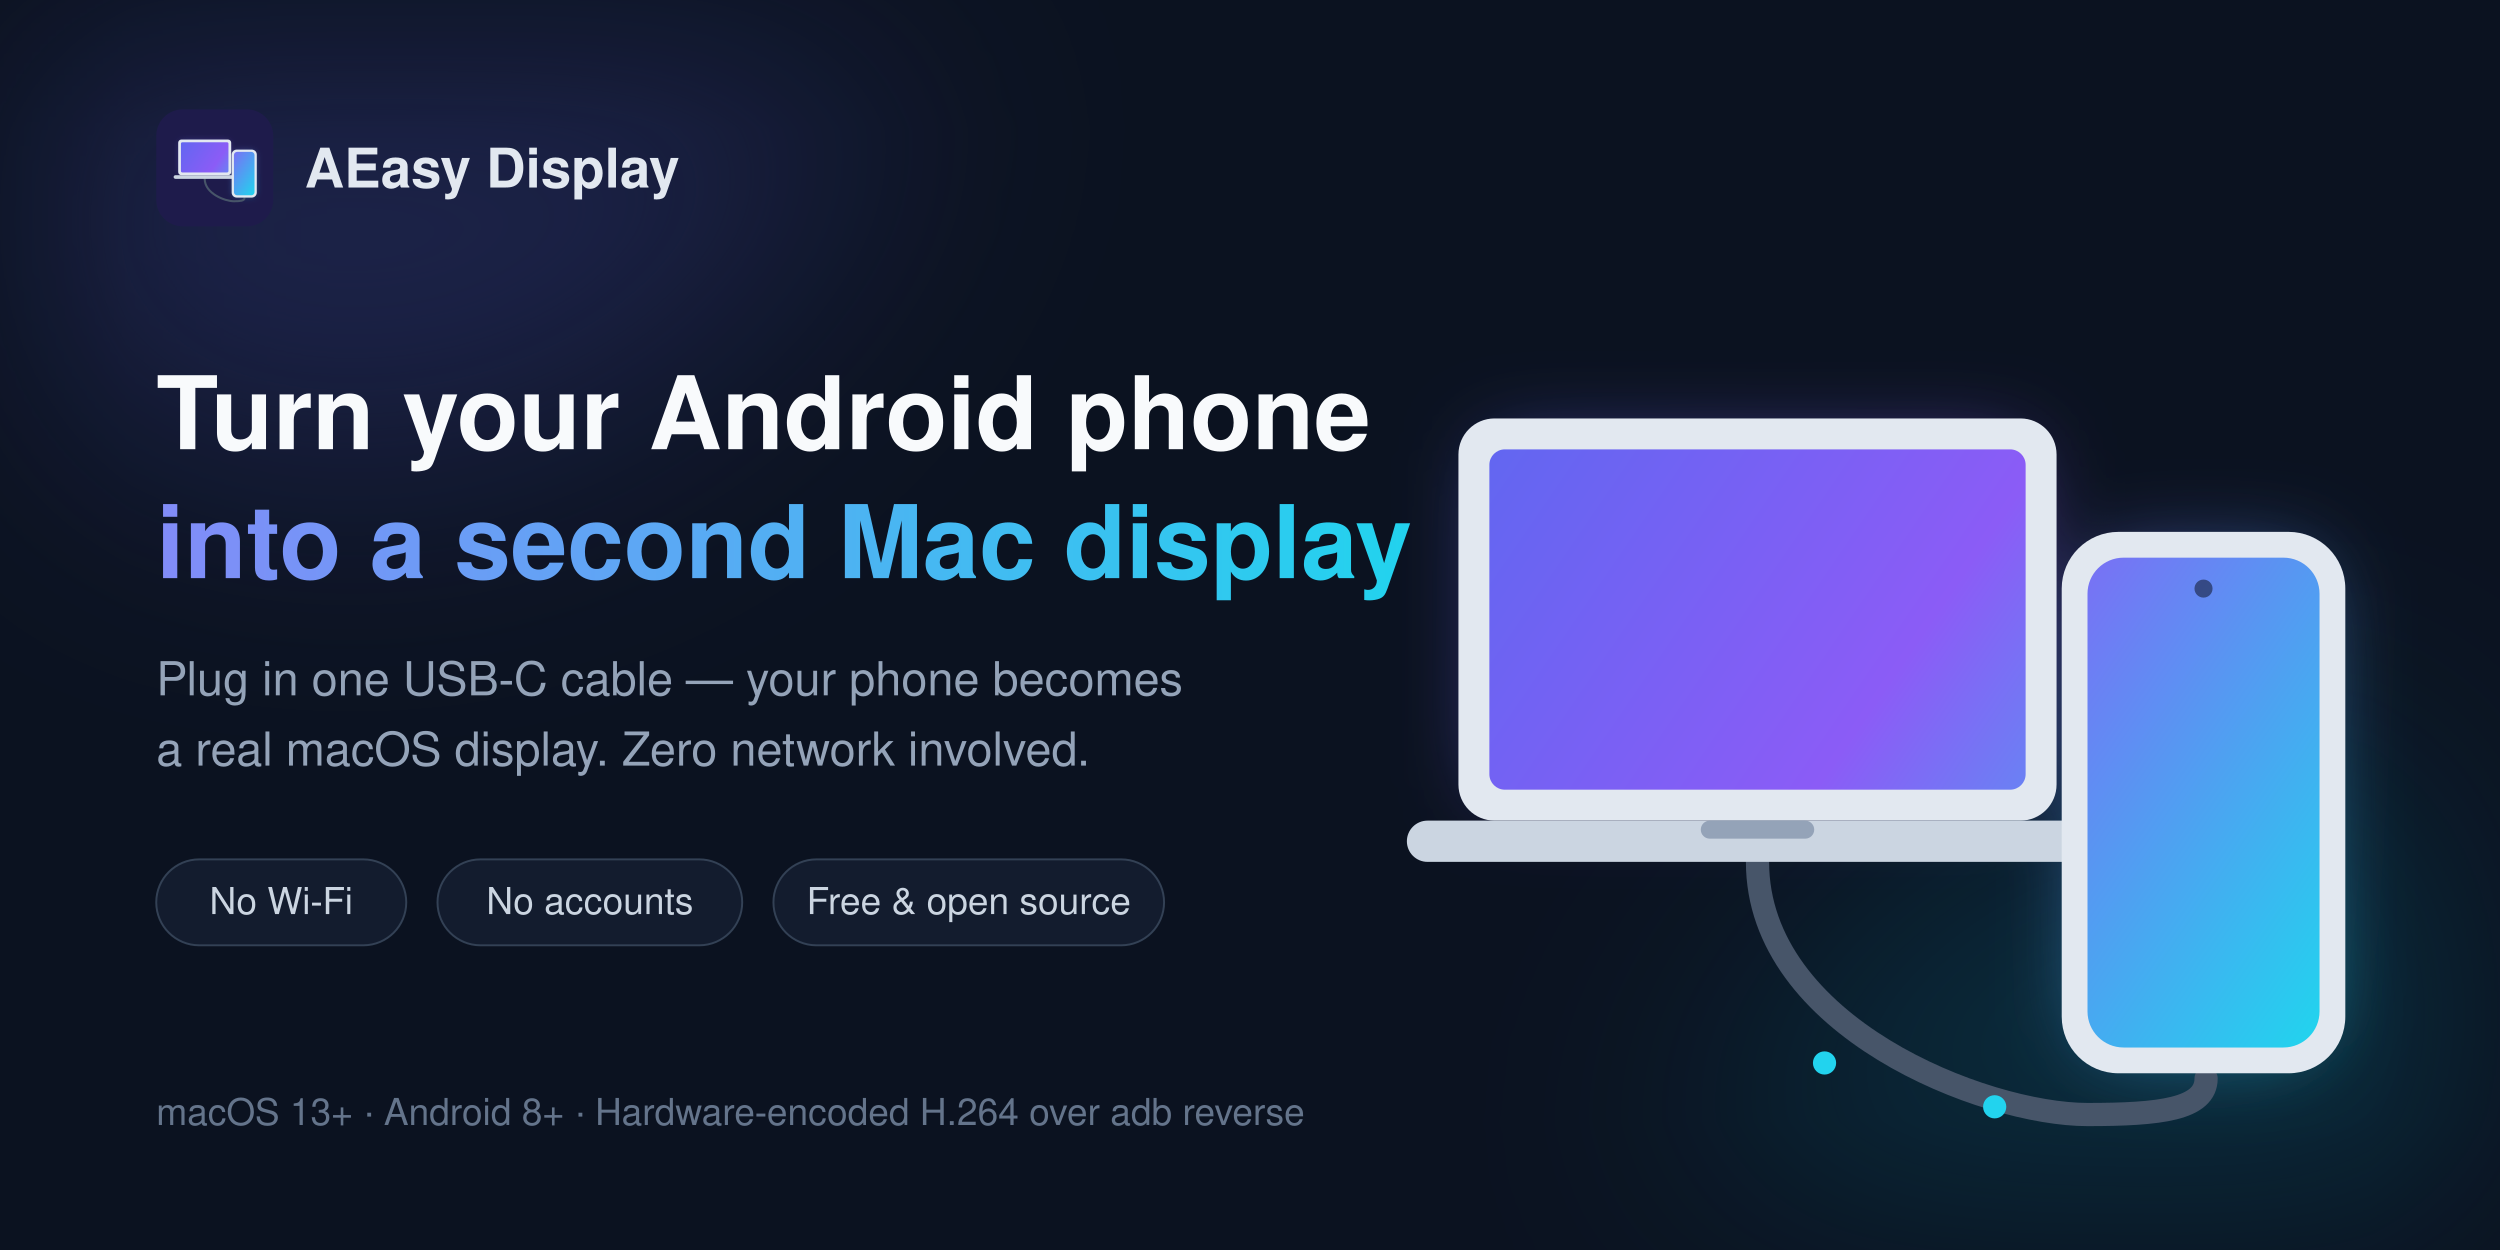
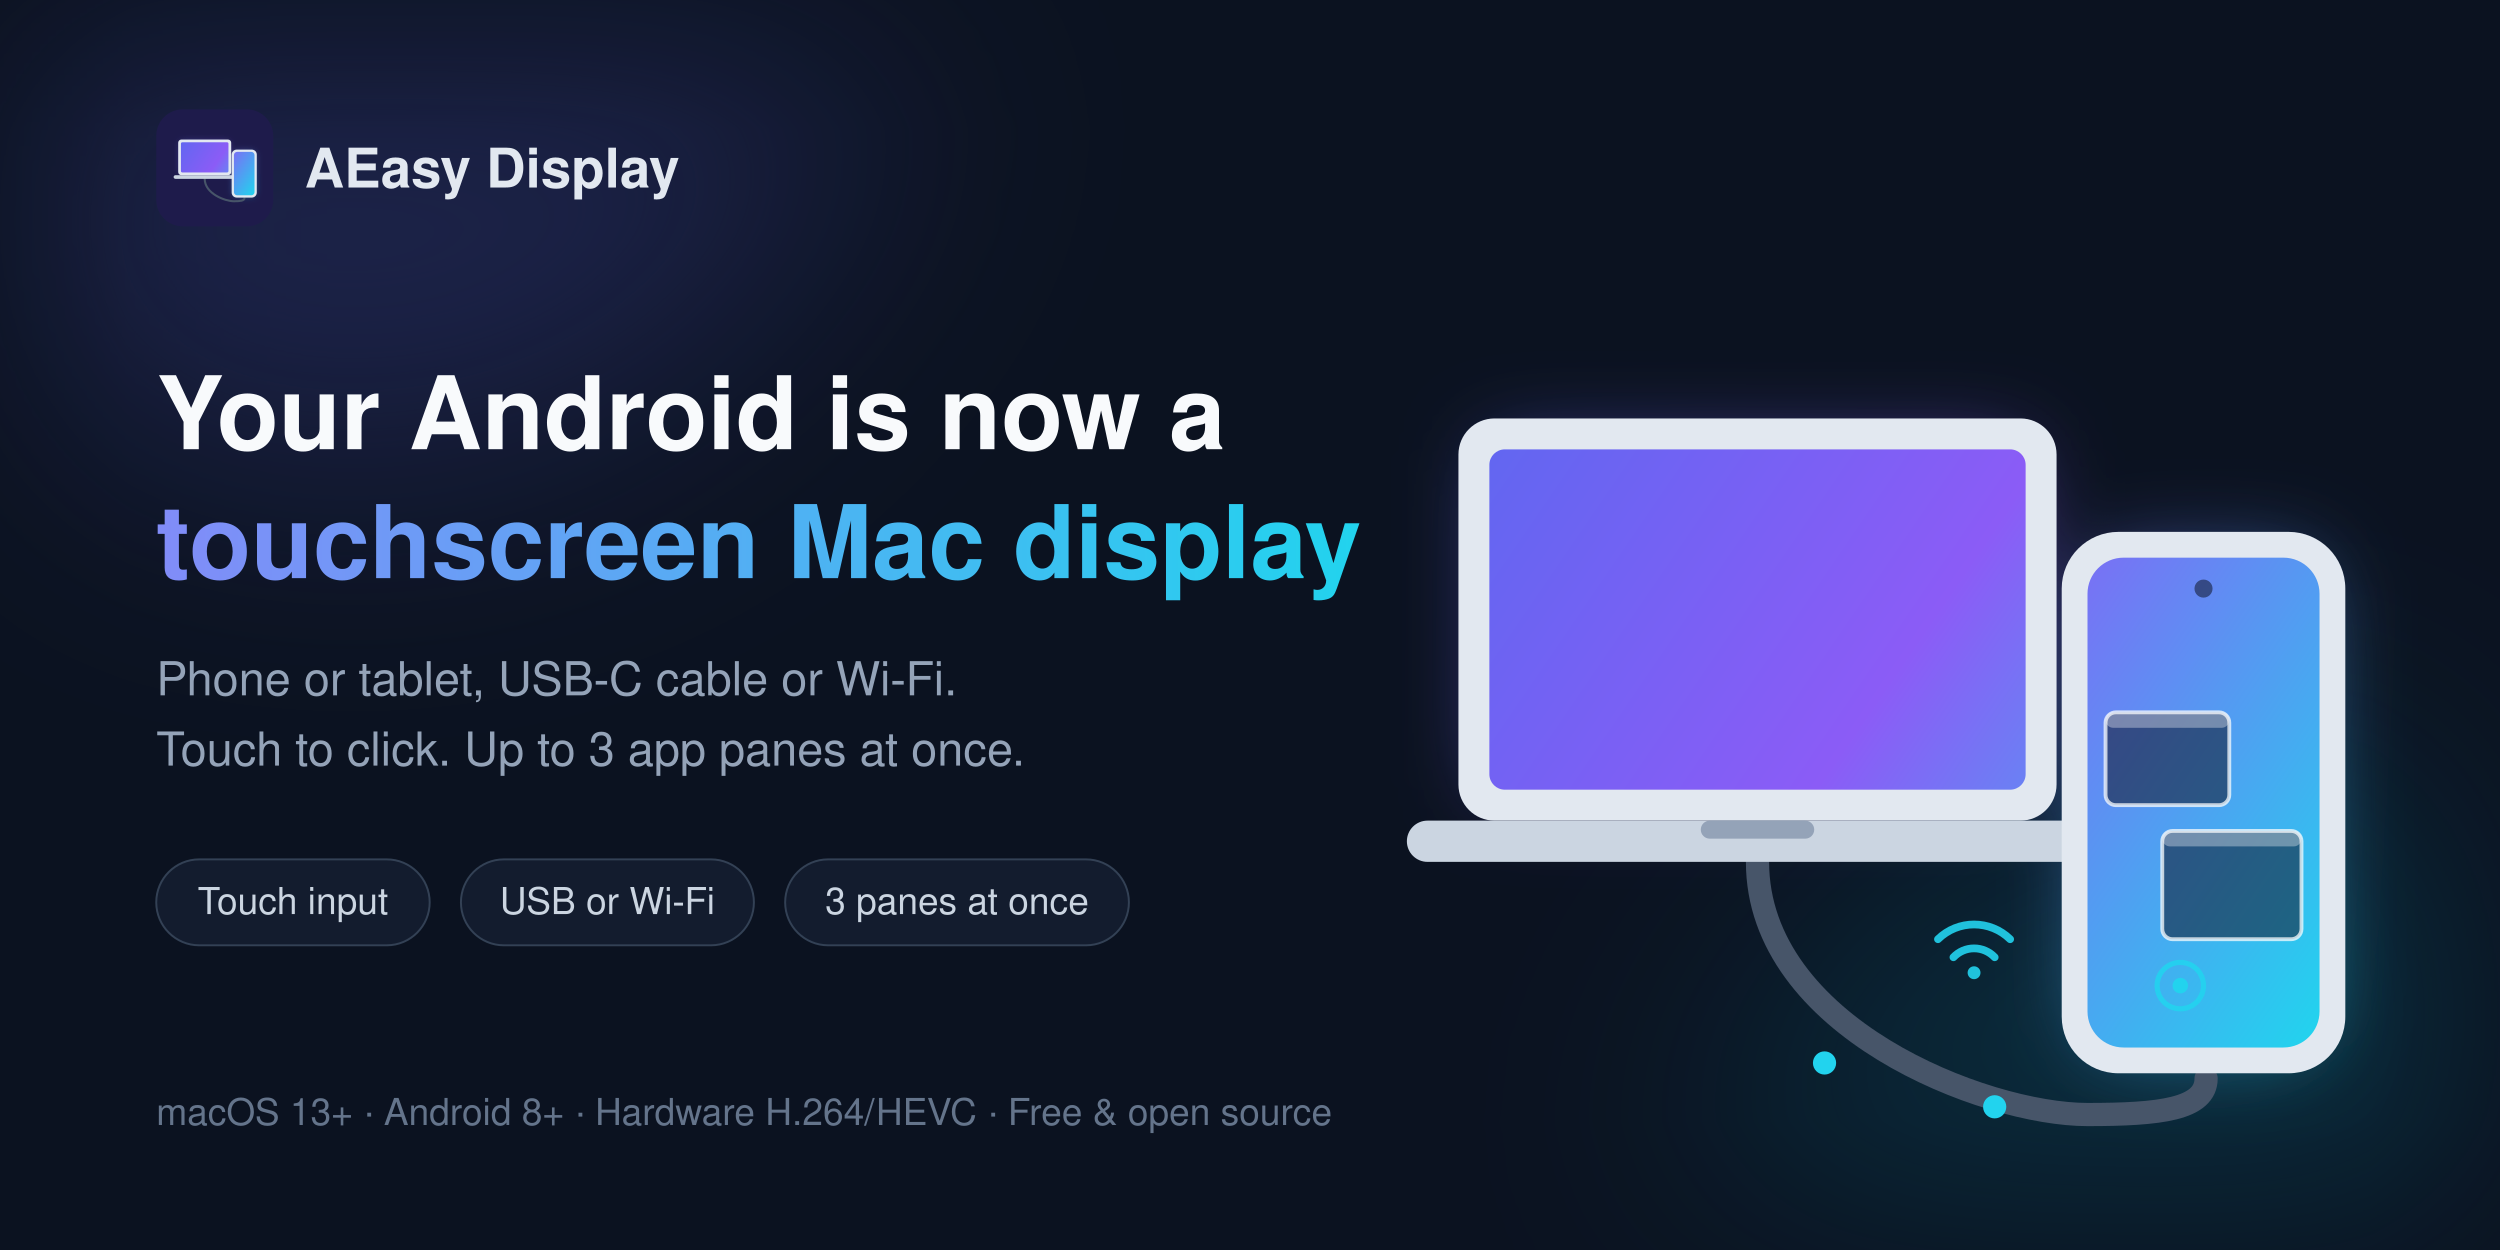
<svg xmlns="http://www.w3.org/2000/svg" viewBox="0 0 1280 640" width="1280" height="640" font-family="-apple-system,'SF Pro Display','Segoe UI','Noto Sans Thai','Leelawadee UI',Thonburi,Helvetica,Arial,sans-serif">
  <defs>
    <linearGradient id="aurora" x1="108" y1="150" x2="430" y2="370" gradientUnits="userSpaceOnUse">
      <stop offset="0" stop-color="#6366F1" />
      <stop offset="0.45" stop-color="#8B5CF6" />
      <stop offset="1" stop-color="#22D3EE" />
    </linearGradient>
    <linearGradient id="accent" x1="0" y1="0" x2="1" y2="0">
      <stop offset="0" stop-color="#818CF8" />
      <stop offset="1" stop-color="#22D3EE" />
    </linearGradient>
    <filter id="glow" x="-40%" y="-40%" width="180%" height="180%">
      <feGaussianBlur stdDeviation="16" />
    </filter>
    <filter id="blob" x="-80%" y="-80%" width="260%" height="260%">
      <feGaussianBlur stdDeviation="70" />
    </filter>
  </defs>
  <rect width="1280" height="640" fill="#0B1220" />
  <circle cx="180" cy="-40" r="280" fill="#6366F1" opacity="0.20" filter="url(#blob)" />
  <circle cx="1160" cy="700" r="300" fill="#06B6D4" opacity="0.16" filter="url(#blob)" />
  <g transform="translate(80,56) scale(0.117)">
    <rect width="512" height="512" rx="116" fill="#1E1B4B" />
    <g filter="url(#glow)" opacity="0.65">
      <rect x="108" y="144" width="208" height="132" rx="6" fill="url(#aurora)" />
      <rect x="340" y="186" width="90" height="190" rx="14" fill="url(#aurora)" />
    </g>
    <path d="M212,304 C212,368 300,402 340,402 C368,402 386,400 386,388" fill="none" stroke="#475569" stroke-width="9" stroke-linecap="round" />
    <rect x="96" y="132" width="232" height="156" rx="14" fill="#E2E8F0" />
    <rect x="108" y="144" width="208" height="132" rx="6" fill="url(#aurora)" />
    <rect x="76" y="288" width="272" height="16" rx="8" fill="#CBD5E1" />
    <rect x="330" y="176" width="110" height="210" rx="22" fill="#E2E8F0" />
    <rect x="340" y="186" width="90" height="190" rx="14" fill="url(#aurora)" />
  </g>
  <text x="156" y="96" font-size="28" font-weight="600" fill="#E2E8F0">AEasy Display</text>
-   <text x="80" y="230" font-size="52" font-weight="800" fill="#F8FAFC">Turn your Android phone</text>
-   <text x="80" y="296" font-size="52" font-weight="800" fill="url(#accent)">into a second Mac display</text>
-   <text x="80" y="356" font-size="24" fill="#94A3B8">Plug in one USB-C cable — your phone becomes</text>
-   <text x="80" y="392" font-size="24" fill="#94A3B8">a real macOS display. Zero network involved.</text>
+   <text x="80" y="230" font-size="52" font-weight="800" fill="#F8FAFC">Your Android is now a</text>
+   <text x="80" y="296" font-size="52" font-weight="800" fill="url(#accent)">touchscreen Mac display</text>
+   <text x="80" y="356" font-size="24" fill="#94A3B8">Phone or tablet, USB-C cable or Wi-Fi.</text>
+   <text x="80" y="392" font-size="24" fill="#94A3B8">Touch to click. Up to 3 app panes at once.</text>
  <g font-size="19" fill="#CBD5E1">
-     <rect x="80" y="440" width="128" height="44" rx="22" fill="#131C2E" stroke="#334155" />
-     <text x="144" y="468" text-anchor="middle">No Wi-Fi</text>
-     <rect x="224" y="440" width="156" height="44" rx="22" fill="#131C2E" stroke="#334155" />
-     <text x="302" y="468" text-anchor="middle">No accounts</text>
-     <rect x="396" y="440" width="200" height="44" rx="22" fill="#131C2E" stroke="#334155" />
-     <text x="496" y="468" text-anchor="middle">Free &amp; open source</text>
+     <rect x="80" y="440" width="140" height="44" rx="22" fill="#131C2E" stroke="#334155" />
+     <text x="150" y="468" text-anchor="middle">Touch input</text>
+     <rect x="236" y="440" width="150" height="44" rx="22" fill="#131C2E" stroke="#334155" />
+     <text x="311" y="468" text-anchor="middle">USB or Wi-Fi</text>
+     <rect x="402" y="440" width="176" height="44" rx="22" fill="#131C2E" stroke="#334155" />
+     <text x="490" y="468" text-anchor="middle">3 panes at once</text>
  </g>
-   <text x="80" y="576" font-size="19" fill="#64748B">macOS 13+ · Android 8+ · Hardware-encoded H.264 over adb reverse</text>
+   <text x="80" y="576" font-size="19" fill="#64748B">macOS 13+ · Android 8+ · Hardware H.264/HEVC · Free &amp; open source</text>
  <g transform="translate(620,40) scale(1.32)">
    <g filter="url(#glow)" opacity="0.6">
      <rect x="108" y="144" width="208" height="132" rx="6" fill="url(#aurora)" />
      <rect x="340" y="186" width="90" height="190" rx="14" fill="url(#aurora)" />
    </g>
    <path d="M212,304 C212,368 300,402 340,402 C368,402 386,400 386,388" fill="none" stroke="#475569" stroke-width="9" stroke-linecap="round" />
    <circle cx="238" cy="382" r="4.5" fill="#22D3EE" />
    <circle cx="304" cy="399" r="4.5" fill="#22D3EE" />
+     <g transform="translate(296,338)" stroke="#22D3EE" fill="none" stroke-width="3" stroke-linecap="round" opacity="0.9">
+       <path d="M-14,-4 a20,20 0 0 1 28,0" />
+       <path d="M-8,3 a11,11 0 0 1 16,0" />
+       <circle cx="0" cy="9" r="2.5" fill="#22D3EE" stroke="none" />
+     </g>
    <rect x="96" y="132" width="232" height="156" rx="14" fill="#E2E8F0" />
    <rect x="108" y="144" width="208" height="132" rx="6" fill="url(#aurora)" />
    <rect x="76" y="288" width="272" height="16" rx="8" fill="#CBD5E1" />
    <rect x="190" y="288" width="44" height="7" rx="3.5" fill="#94A3B8" />
    <rect x="330" y="176" width="110" height="210" rx="22" fill="#E2E8F0" />
    <rect x="340" y="186" width="90" height="190" rx="14" fill="url(#aurora)" />
    <circle cx="385" cy="198" r="3.5" fill="#0F172A" fill-opacity="0.55" />
+     <g>
+       <rect x="347" y="246" width="48" height="36" rx="4" fill="#0F172A" fill-opacity="0.55" stroke="#F8FAFC" stroke-opacity="0.75" stroke-width="1.5" />
+       <rect x="347" y="246" width="48" height="6" rx="3" fill="#F8FAFC" fill-opacity="0.35" />
+       <rect x="369" y="292" width="54" height="42" rx="4" fill="#0F172A" fill-opacity="0.55" stroke="#F8FAFC" stroke-opacity="0.75" stroke-width="1.5" />
+       <rect x="369" y="292" width="54" height="6" rx="3" fill="#F8FAFC" fill-opacity="0.35" />
+     </g>
+     <circle cx="376" cy="352" r="9" fill="none" stroke="#22D3EE" stroke-width="2" opacity="0.9" />
+     <circle cx="376" cy="352" r="3" fill="#22D3EE" />
  </g>
</svg>
